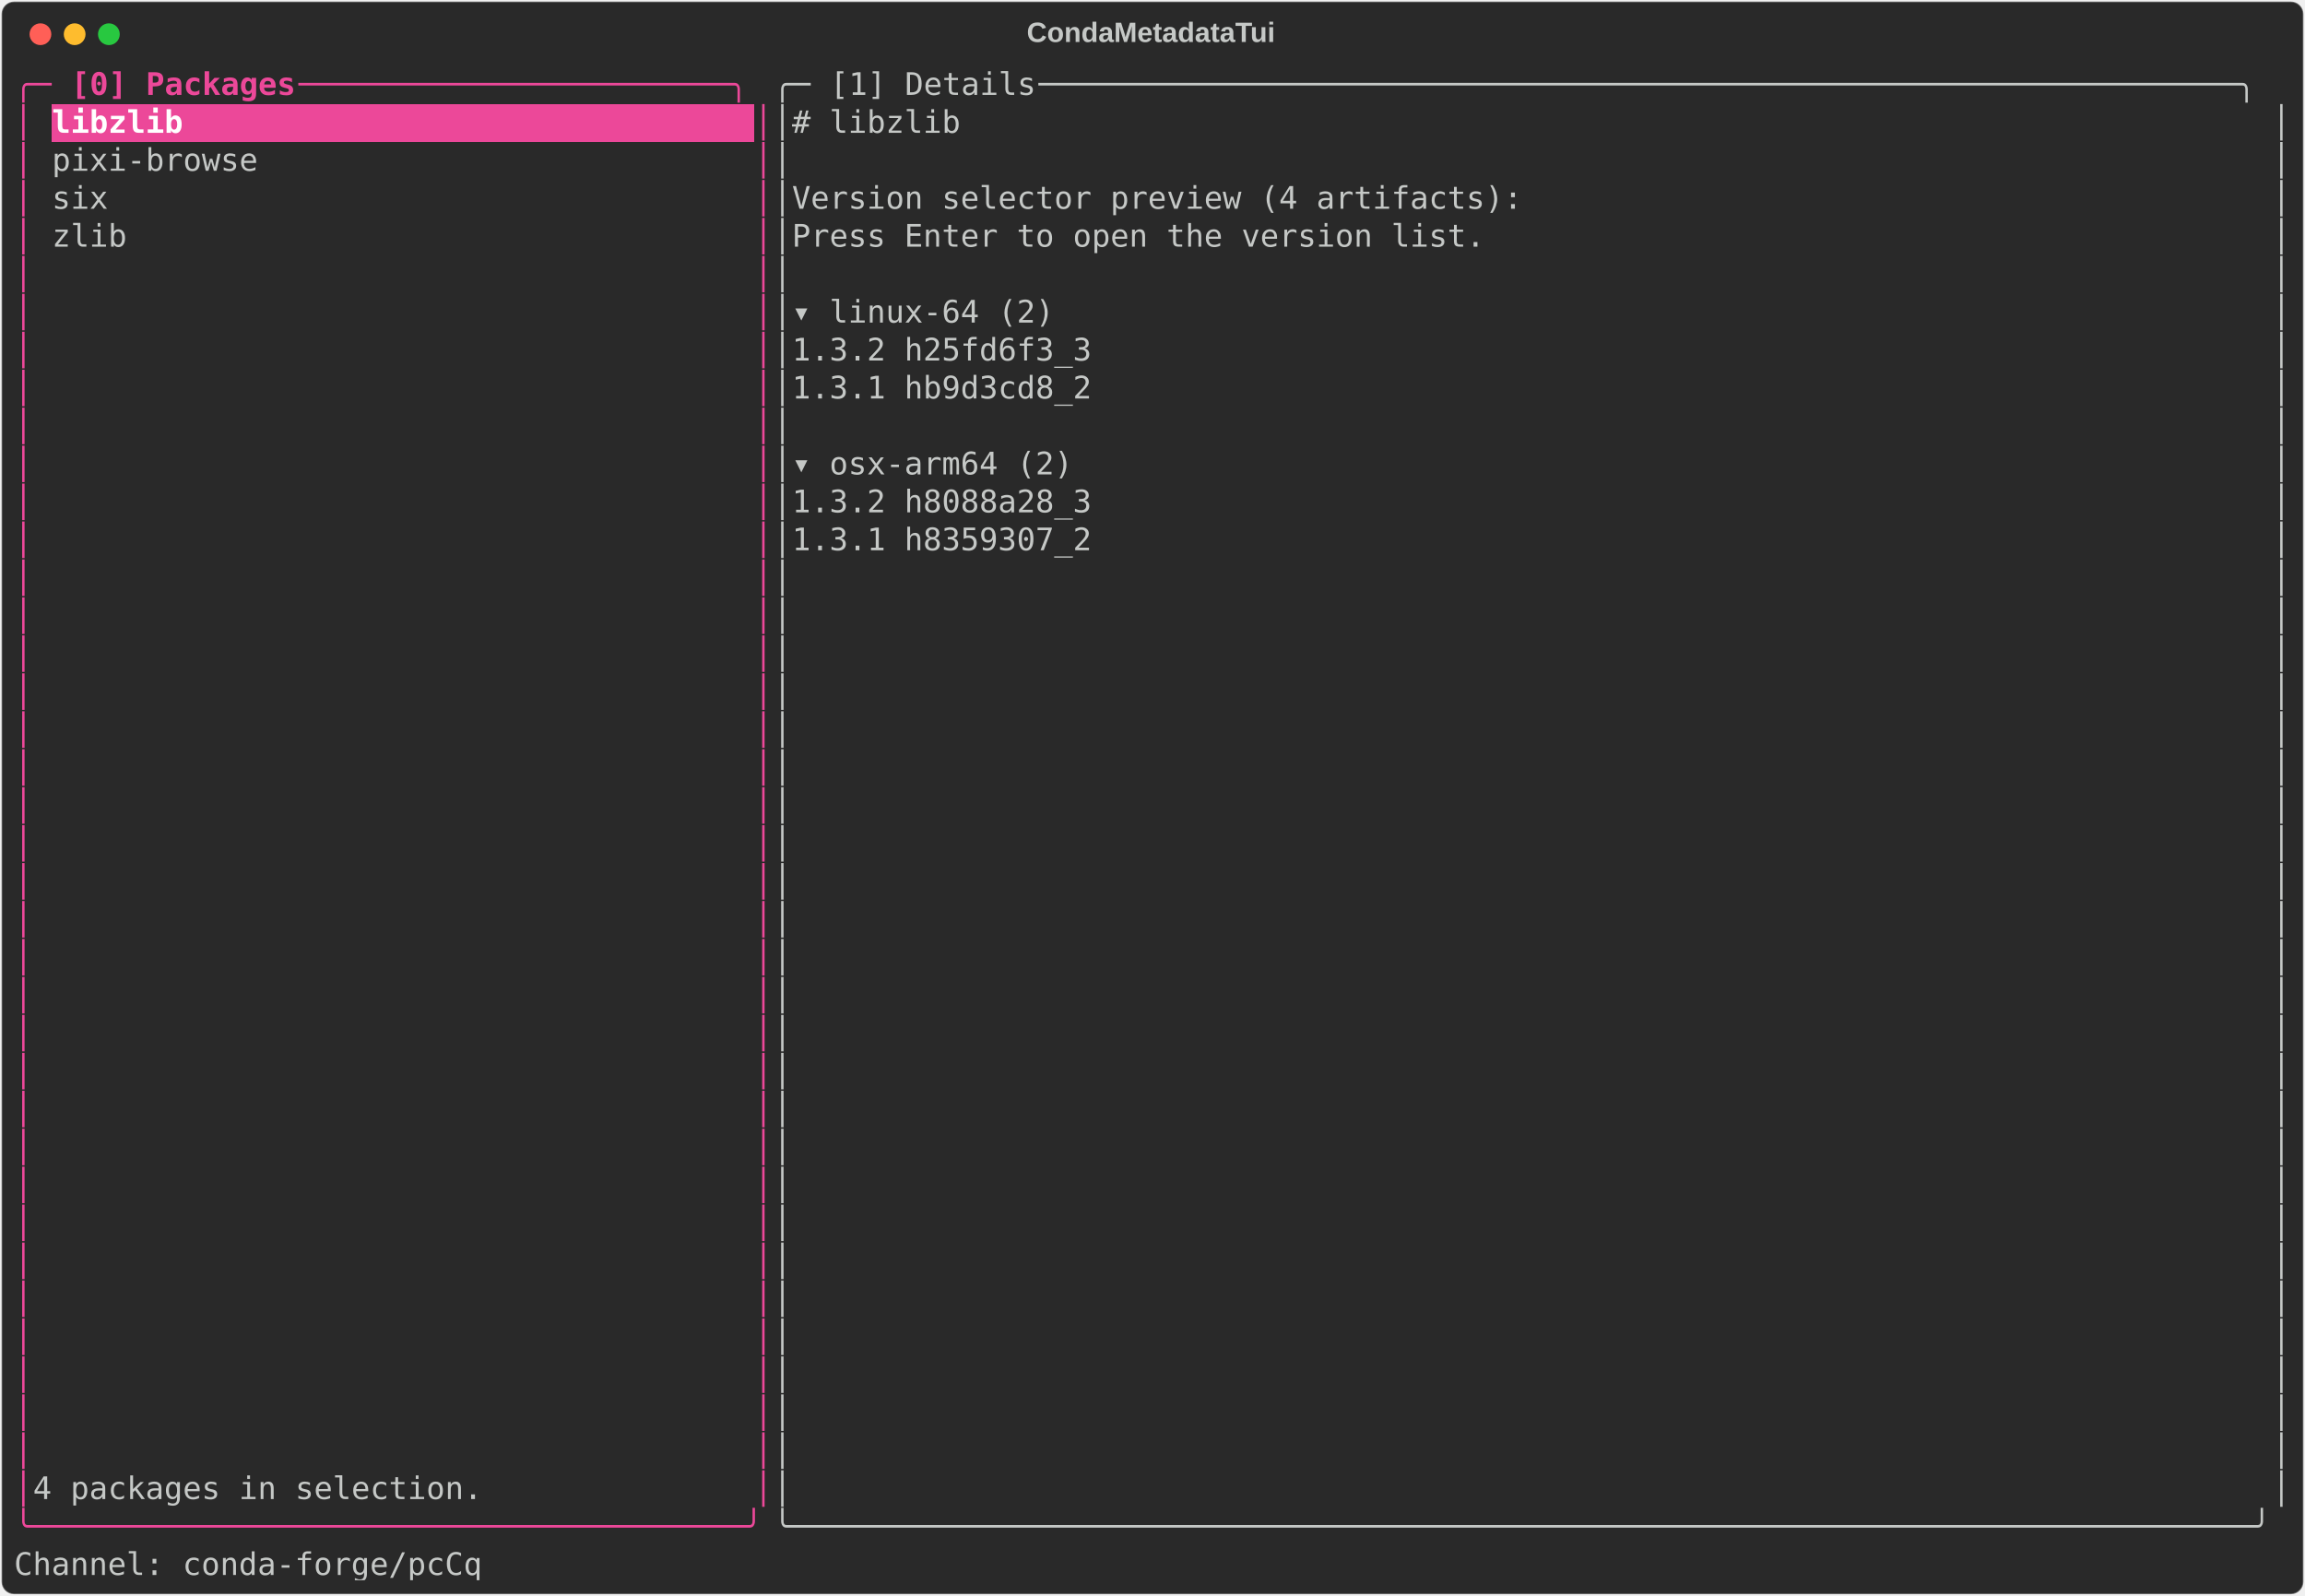
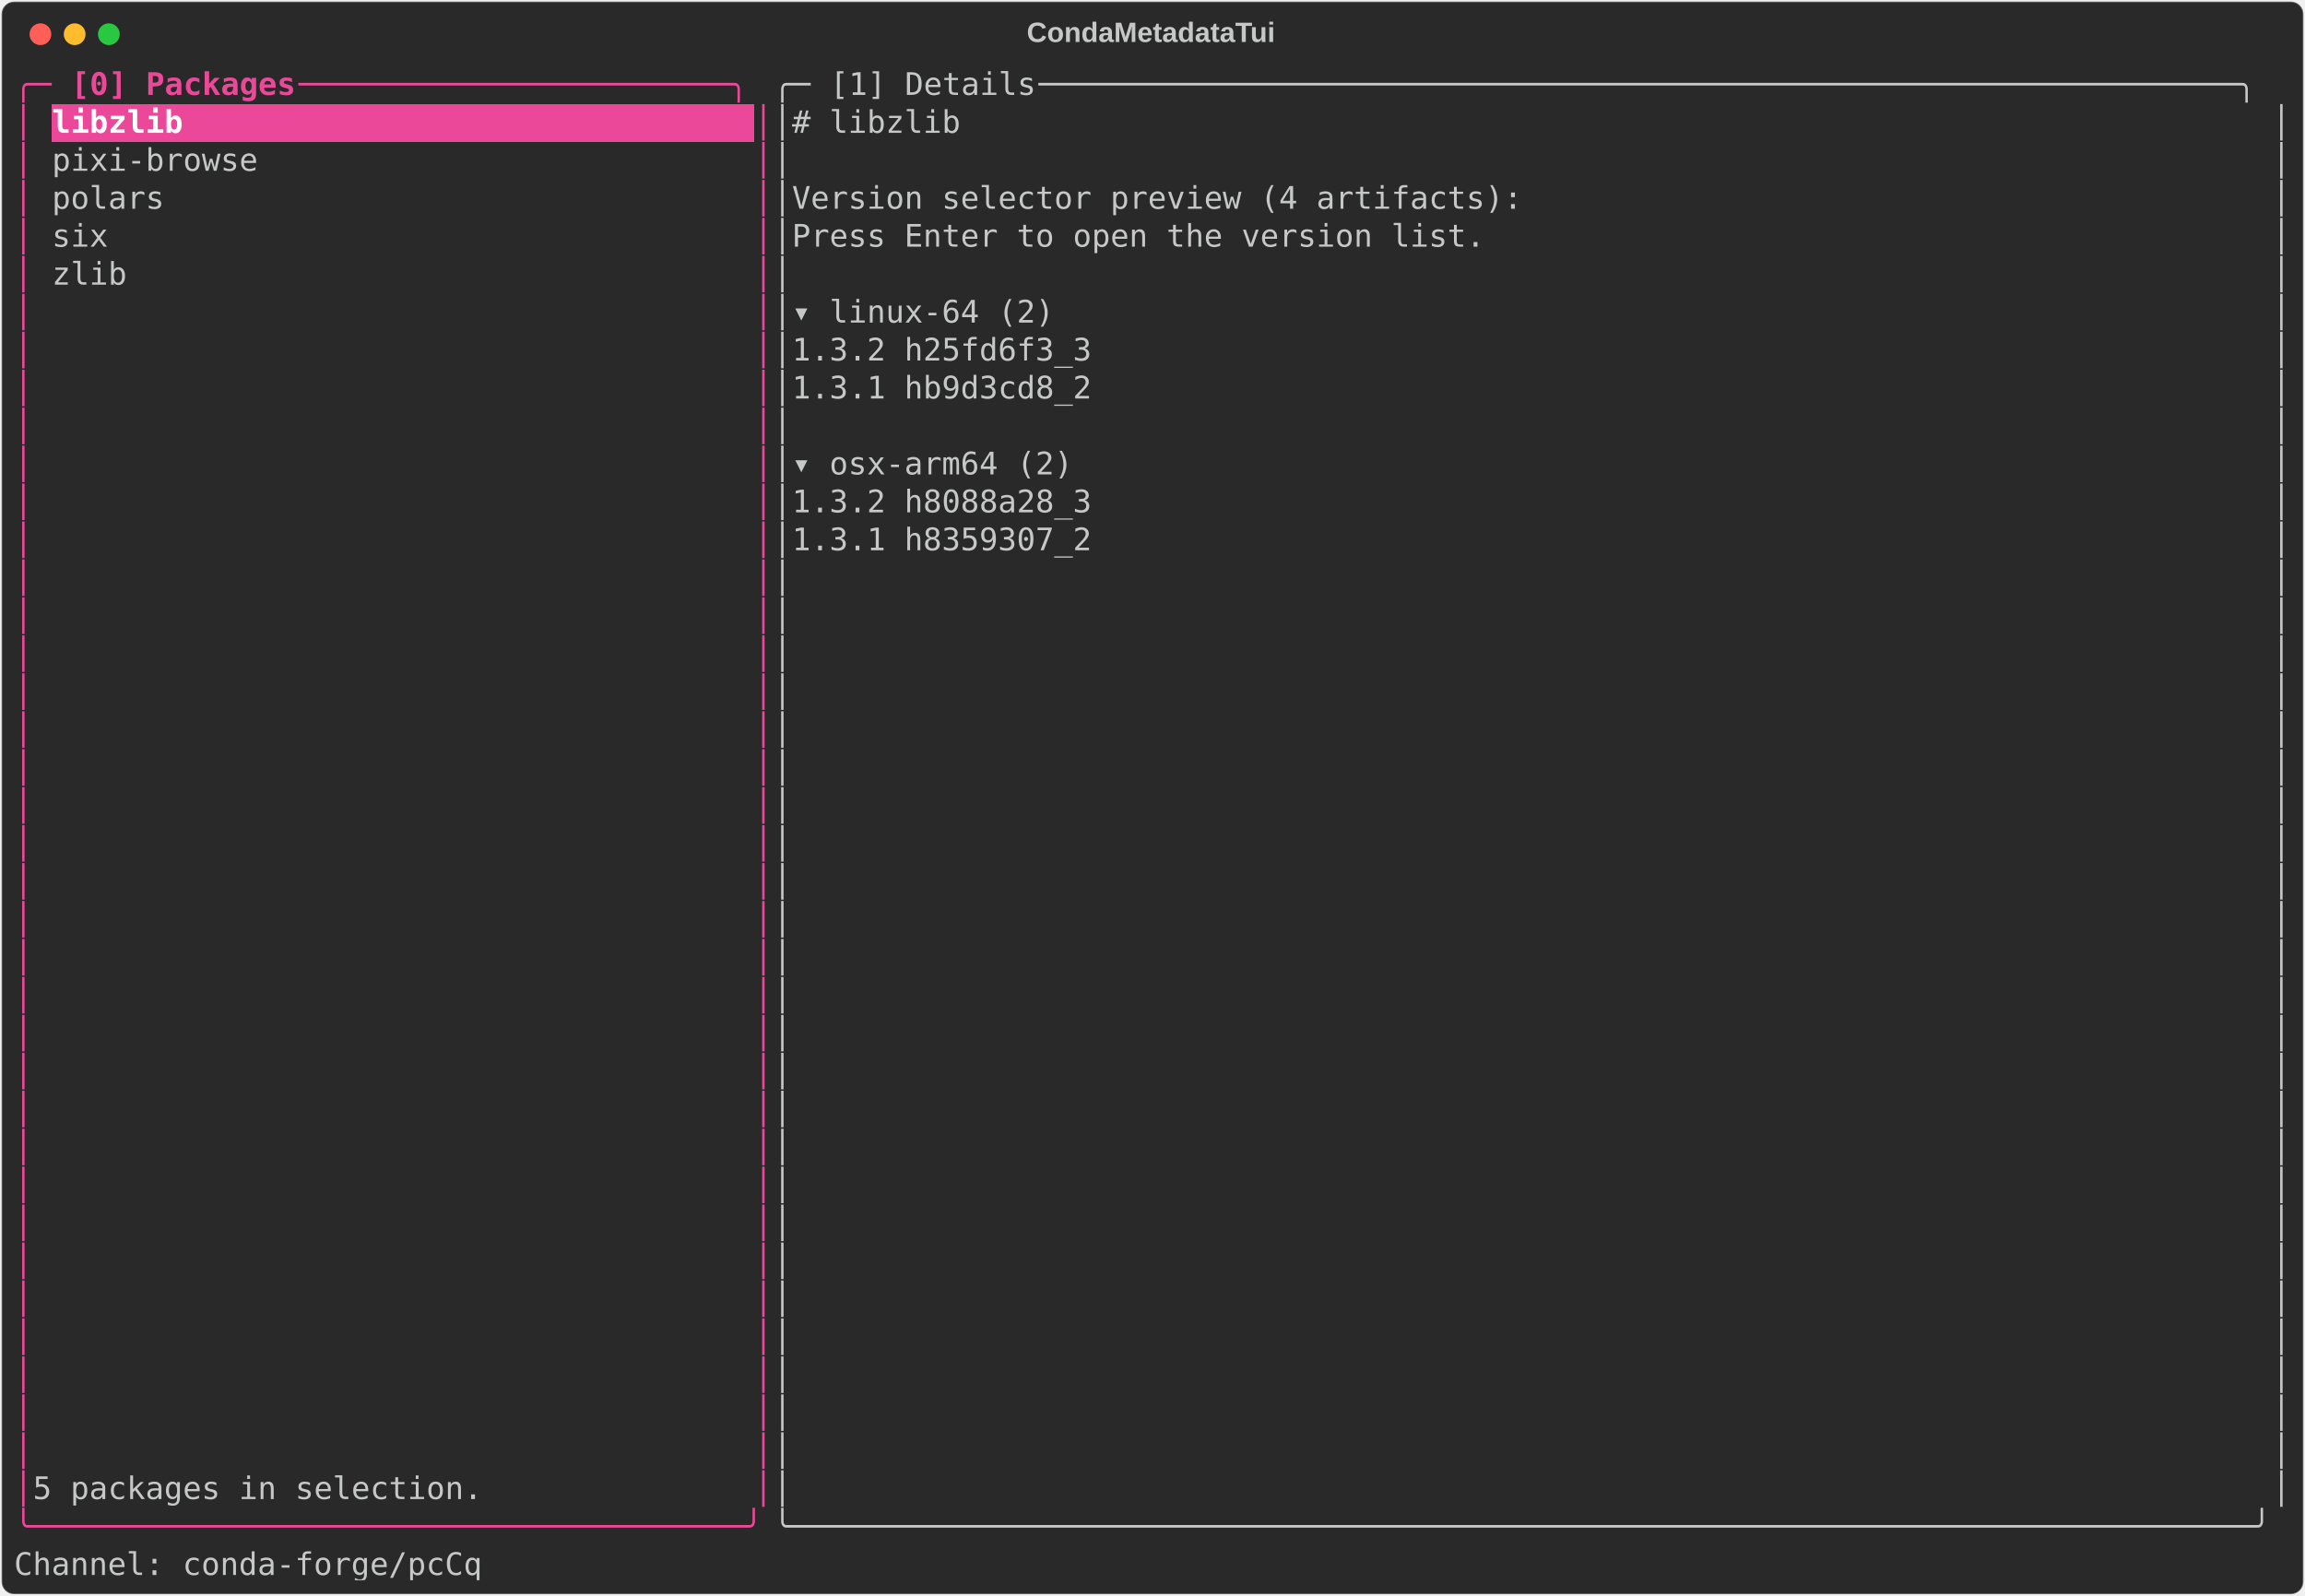
<svg xmlns="http://www.w3.org/2000/svg" class="rich-terminal" viewBox="0 0 1482 1026.0">
  <style>

    @font-face {
        font-family: "Fira Code";
        src: local("FiraCode-Regular"),
                url("https://cdnjs.cloudflare.com/ajax/libs/firacode/6.2.0/woff2/FiraCode-Regular.woff2") format("woff2"),
                url("https://cdnjs.cloudflare.com/ajax/libs/firacode/6.2.0/woff/FiraCode-Regular.woff") format("woff");
        font-style: normal;
        font-weight: 400;
    }
    @font-face {
        font-family: "Fira Code";
        src: local("FiraCode-Bold"),
                url("https://cdnjs.cloudflare.com/ajax/libs/firacode/6.2.0/woff2/FiraCode-Bold.woff2") format("woff2"),
                url("https://cdnjs.cloudflare.com/ajax/libs/firacode/6.2.0/woff/FiraCode-Bold.woff") format("woff");
        font-style: bold;
        font-weight: 700;
    }

    .terminal-matrix {
        font-family: Fira Code, monospace;
        font-size: 20px;
        line-height: 24.4px;
        font-variant-east-asian: full-width;
    }

    .terminal-title {
        font-size: 18px;
        font-weight: bold;
        font-family: arial;
    }

    .terminal-r1 { fill: #ec4899 }
.terminal-r2 { fill: #ec4899;font-weight: bold }
.terminal-r3 { fill: #c5c8c6 }
.terminal-r4 { fill: #ffffff;font-weight: bold }
    </style>
  <defs>
    <clipPath id="terminal-clip-terminal">
      <rect x="0" y="0" width="1463.0" height="975.0" />
    </clipPath>
    <clipPath id="terminal-line-0">
      <rect x="0" y="1.5" width="1464" height="24.65" />
    </clipPath>
    <clipPath id="terminal-line-1">
      <rect x="0" y="25.9" width="1464" height="24.65" />
    </clipPath>
    <clipPath id="terminal-line-2">
      <rect x="0" y="50.3" width="1464" height="24.65" />
    </clipPath>
    <clipPath id="terminal-line-3">
      <rect x="0" y="74.7" width="1464" height="24.65" />
    </clipPath>
    <clipPath id="terminal-line-4">
      <rect x="0" y="99.1" width="1464" height="24.65" />
    </clipPath>
    <clipPath id="terminal-line-5">
      <rect x="0" y="123.5" width="1464" height="24.65" />
    </clipPath>
    <clipPath id="terminal-line-6">
      <rect x="0" y="147.9" width="1464" height="24.65" />
    </clipPath>
    <clipPath id="terminal-line-7">
      <rect x="0" y="172.3" width="1464" height="24.65" />
    </clipPath>
    <clipPath id="terminal-line-8">
      <rect x="0" y="196.7" width="1464" height="24.65" />
    </clipPath>
    <clipPath id="terminal-line-9">
      <rect x="0" y="221.1" width="1464" height="24.65" />
    </clipPath>
    <clipPath id="terminal-line-10">
      <rect x="0" y="245.5" width="1464" height="24.65" />
    </clipPath>
    <clipPath id="terminal-line-11">
      <rect x="0" y="269.9" width="1464" height="24.65" />
    </clipPath>
    <clipPath id="terminal-line-12">
      <rect x="0" y="294.3" width="1464" height="24.65" />
    </clipPath>
    <clipPath id="terminal-line-13">
      <rect x="0" y="318.7" width="1464" height="24.65" />
    </clipPath>
    <clipPath id="terminal-line-14">
      <rect x="0" y="343.1" width="1464" height="24.65" />
    </clipPath>
    <clipPath id="terminal-line-15">
      <rect x="0" y="367.5" width="1464" height="24.65" />
    </clipPath>
    <clipPath id="terminal-line-16">
      <rect x="0" y="391.9" width="1464" height="24.65" />
    </clipPath>
    <clipPath id="terminal-line-17">
      <rect x="0" y="416.3" width="1464" height="24.65" />
    </clipPath>
    <clipPath id="terminal-line-18">
      <rect x="0" y="440.7" width="1464" height="24.65" />
    </clipPath>
    <clipPath id="terminal-line-19">
      <rect x="0" y="465.1" width="1464" height="24.65" />
    </clipPath>
    <clipPath id="terminal-line-20">
      <rect x="0" y="489.5" width="1464" height="24.65" />
    </clipPath>
    <clipPath id="terminal-line-21">
      <rect x="0" y="513.9" width="1464" height="24.65" />
    </clipPath>
    <clipPath id="terminal-line-22">
      <rect x="0" y="538.3" width="1464" height="24.65" />
    </clipPath>
    <clipPath id="terminal-line-23">
      <rect x="0" y="562.7" width="1464" height="24.65" />
    </clipPath>
    <clipPath id="terminal-line-24">
      <rect x="0" y="587.1" width="1464" height="24.65" />
    </clipPath>
    <clipPath id="terminal-line-25">
      <rect x="0" y="611.5" width="1464" height="24.65" />
    </clipPath>
    <clipPath id="terminal-line-26">
      <rect x="0" y="635.9" width="1464" height="24.65" />
    </clipPath>
    <clipPath id="terminal-line-27">
      <rect x="0" y="660.3" width="1464" height="24.65" />
    </clipPath>
    <clipPath id="terminal-line-28">
      <rect x="0" y="684.7" width="1464" height="24.65" />
    </clipPath>
    <clipPath id="terminal-line-29">
      <rect x="0" y="709.1" width="1464" height="24.65" />
    </clipPath>
    <clipPath id="terminal-line-30">
      <rect x="0" y="733.5" width="1464" height="24.65" />
    </clipPath>
    <clipPath id="terminal-line-31">
      <rect x="0" y="757.9" width="1464" height="24.65" />
    </clipPath>
    <clipPath id="terminal-line-32">
      <rect x="0" y="782.3" width="1464" height="24.65" />
    </clipPath>
    <clipPath id="terminal-line-33">
      <rect x="0" y="806.7" width="1464" height="24.65" />
    </clipPath>
    <clipPath id="terminal-line-34">
      <rect x="0" y="831.1" width="1464" height="24.65" />
    </clipPath>
    <clipPath id="terminal-line-35">
      <rect x="0" y="855.5" width="1464" height="24.65" />
    </clipPath>
    <clipPath id="terminal-line-36">
      <rect x="0" y="879.9" width="1464" height="24.65" />
    </clipPath>
    <clipPath id="terminal-line-37">
      <rect x="0" y="904.3" width="1464" height="24.65" />
    </clipPath>
    <clipPath id="terminal-line-38">
      <rect x="0" y="928.7" width="1464" height="24.65" />
    </clipPath>
  </defs>
  <rect fill="#292929" stroke="rgba(255,255,255,0.35)" stroke-width="1" x="1" y="1" width="1480" height="1024" rx="8" />
  <text class="terminal-title" fill="#c5c8c6" text-anchor="middle" x="740" y="27">CondaMetadataTui</text>
  <g transform="translate(26,22)">
    <circle cx="0" cy="0" r="7" fill="#ff5f57" />
    <circle cx="22" cy="0" r="7" fill="#febc2e" />
    <circle cx="44" cy="0" r="7" fill="#28c840" />
  </g>
  <g transform="translate(9, 41)" clip-path="url(#terminal-clip-terminal)">
    <rect fill="#ec4899" x="24.4" y="25.9" width="85.4" height="24.65" shape-rendering="crispEdges" />
    <rect fill="#ec4899" x="109.8" y="25.9" width="366" height="24.65" shape-rendering="crispEdges" />
    <g class="terminal-matrix">
      <text class="terminal-r1" x="0" y="20" textLength="36.6" clip-path="url(#terminal-line-0)">╭─ </text>
      <text class="terminal-r2" x="36.6" y="20" textLength="146.4" clip-path="url(#terminal-line-0)">[0] Packages</text>
      <text class="terminal-r1" x="183" y="20" textLength="305" clip-path="url(#terminal-line-0)"> ───────────────────────╮</text>
      <text class="terminal-r3" x="488" y="20" textLength="36.6" clip-path="url(#terminal-line-0)">╭─ </text>
      <text class="terminal-r3" x="524.6" y="20" textLength="134.2" clip-path="url(#terminal-line-0)">[1] Details</text>
      <text class="terminal-r3" x="658.8" y="20" textLength="805.2" clip-path="url(#terminal-line-0)"> ────────────────────────────────────────────────────────────────╮</text>
      <text class="terminal-r3" x="1464" y="20" textLength="12.2" clip-path="url(#terminal-line-0)">
</text>
      <text class="terminal-r1" x="0" y="44.4" textLength="12.2" clip-path="url(#terminal-line-1)">│</text>
      <text class="terminal-r4" x="24.4" y="44.4" textLength="85.4" clip-path="url(#terminal-line-1)">libzlib</text>
      <text class="terminal-r1" x="475.8" y="44.4" textLength="12.2" clip-path="url(#terminal-line-1)">│</text>
      <text class="terminal-r3" x="488" y="44.4" textLength="12.2" clip-path="url(#terminal-line-1)">│</text>
      <text class="terminal-r3" x="500.2" y="44.4" textLength="109.8" clip-path="url(#terminal-line-1)"># libzlib</text>
      <text class="terminal-r3" x="1451.8" y="44.4" textLength="12.2" clip-path="url(#terminal-line-1)">│</text>
      <text class="terminal-r3" x="1464" y="44.4" textLength="12.2" clip-path="url(#terminal-line-1)">
</text>
      <text class="terminal-r1" x="0" y="68.8" textLength="12.2" clip-path="url(#terminal-line-2)">│</text>
      <text class="terminal-r3" x="24.4" y="68.8" textLength="134.2" clip-path="url(#terminal-line-2)">pixi-browse</text>
      <text class="terminal-r1" x="475.8" y="68.8" textLength="12.2" clip-path="url(#terminal-line-2)">│</text>
      <text class="terminal-r3" x="488" y="68.8" textLength="12.2" clip-path="url(#terminal-line-2)">│</text>
      <text class="terminal-r3" x="1451.8" y="68.8" textLength="12.2" clip-path="url(#terminal-line-2)">│</text>
      <text class="terminal-r3" x="1464" y="68.8" textLength="12.2" clip-path="url(#terminal-line-2)">
</text>
      <text class="terminal-r1" x="0" y="93.2" textLength="12.2" clip-path="url(#terminal-line-3)">│</text>
-       <text class="terminal-r3" x="24.4" y="93.2" textLength="36.6" clip-path="url(#terminal-line-3)">six</text>
+       <text class="terminal-r3" x="24.4" y="93.2" textLength="73.2" clip-path="url(#terminal-line-3)">polars</text>
      <text class="terminal-r1" x="475.8" y="93.2" textLength="12.2" clip-path="url(#terminal-line-3)">│</text>
      <text class="terminal-r3" x="488" y="93.2" textLength="12.2" clip-path="url(#terminal-line-3)">│</text>
      <text class="terminal-r3" x="500.2" y="93.2" textLength="475.8" clip-path="url(#terminal-line-3)">Version selector preview (4 artifacts):</text>
      <text class="terminal-r3" x="1451.8" y="93.2" textLength="12.2" clip-path="url(#terminal-line-3)">│</text>
      <text class="terminal-r3" x="1464" y="93.2" textLength="12.2" clip-path="url(#terminal-line-3)">
</text>
      <text class="terminal-r1" x="0" y="117.6" textLength="12.2" clip-path="url(#terminal-line-4)">│</text>
-       <text class="terminal-r3" x="24.4" y="117.6" textLength="48.8" clip-path="url(#terminal-line-4)">zlib</text>
+       <text class="terminal-r3" x="24.4" y="117.6" textLength="36.6" clip-path="url(#terminal-line-4)">six</text>
      <text class="terminal-r1" x="475.8" y="117.6" textLength="12.2" clip-path="url(#terminal-line-4)">│</text>
      <text class="terminal-r3" x="488" y="117.6" textLength="12.2" clip-path="url(#terminal-line-4)">│</text>
      <text class="terminal-r3" x="500.2" y="117.6" textLength="451.4" clip-path="url(#terminal-line-4)">Press Enter to open the version list.</text>
      <text class="terminal-r3" x="1451.8" y="117.6" textLength="12.2" clip-path="url(#terminal-line-4)">│</text>
      <text class="terminal-r3" x="1464" y="117.6" textLength="12.2" clip-path="url(#terminal-line-4)">
</text>
      <text class="terminal-r1" x="0" y="142" textLength="12.2" clip-path="url(#terminal-line-5)">│</text>
+       <text class="terminal-r3" x="24.4" y="142" textLength="48.8" clip-path="url(#terminal-line-5)">zlib</text>
      <text class="terminal-r1" x="475.8" y="142" textLength="12.2" clip-path="url(#terminal-line-5)">│</text>
      <text class="terminal-r3" x="488" y="142" textLength="12.2" clip-path="url(#terminal-line-5)">│</text>
      <text class="terminal-r3" x="1451.8" y="142" textLength="12.2" clip-path="url(#terminal-line-5)">│</text>
      <text class="terminal-r3" x="1464" y="142" textLength="12.2" clip-path="url(#terminal-line-5)">
</text>
      <text class="terminal-r1" x="0" y="166.4" textLength="12.2" clip-path="url(#terminal-line-6)">│</text>
      <text class="terminal-r1" x="475.8" y="166.4" textLength="12.2" clip-path="url(#terminal-line-6)">│</text>
      <text class="terminal-r3" x="488" y="166.4" textLength="12.2" clip-path="url(#terminal-line-6)">│</text>
      <text class="terminal-r3" x="500.2" y="166.4" textLength="170.8" clip-path="url(#terminal-line-6)">▾ linux-64 (2)</text>
      <text class="terminal-r3" x="1451.8" y="166.4" textLength="12.2" clip-path="url(#terminal-line-6)">│</text>
      <text class="terminal-r3" x="1464" y="166.4" textLength="12.2" clip-path="url(#terminal-line-6)">
</text>
      <text class="terminal-r1" x="0" y="190.8" textLength="12.2" clip-path="url(#terminal-line-7)">│</text>
      <text class="terminal-r1" x="475.8" y="190.8" textLength="12.2" clip-path="url(#terminal-line-7)">│</text>
      <text class="terminal-r3" x="488" y="190.8" textLength="12.2" clip-path="url(#terminal-line-7)">│</text>
      <text class="terminal-r3" x="500.2" y="190.8" textLength="195.2" clip-path="url(#terminal-line-7)">1.3.2 h25fd6f3_3</text>
      <text class="terminal-r3" x="1451.8" y="190.8" textLength="12.2" clip-path="url(#terminal-line-7)">│</text>
      <text class="terminal-r3" x="1464" y="190.8" textLength="12.2" clip-path="url(#terminal-line-7)">
</text>
      <text class="terminal-r1" x="0" y="215.2" textLength="12.2" clip-path="url(#terminal-line-8)">│</text>
      <text class="terminal-r1" x="475.8" y="215.2" textLength="12.2" clip-path="url(#terminal-line-8)">│</text>
      <text class="terminal-r3" x="488" y="215.2" textLength="12.2" clip-path="url(#terminal-line-8)">│</text>
      <text class="terminal-r3" x="500.2" y="215.2" textLength="195.2" clip-path="url(#terminal-line-8)">1.3.1 hb9d3cd8_2</text>
      <text class="terminal-r3" x="1451.8" y="215.2" textLength="12.2" clip-path="url(#terminal-line-8)">│</text>
      <text class="terminal-r3" x="1464" y="215.2" textLength="12.2" clip-path="url(#terminal-line-8)">
</text>
      <text class="terminal-r1" x="0" y="239.6" textLength="12.2" clip-path="url(#terminal-line-9)">│</text>
      <text class="terminal-r1" x="475.8" y="239.6" textLength="12.2" clip-path="url(#terminal-line-9)">│</text>
      <text class="terminal-r3" x="488" y="239.6" textLength="12.2" clip-path="url(#terminal-line-9)">│</text>
      <text class="terminal-r3" x="1451.8" y="239.6" textLength="12.2" clip-path="url(#terminal-line-9)">│</text>
      <text class="terminal-r3" x="1464" y="239.6" textLength="12.2" clip-path="url(#terminal-line-9)">
</text>
      <text class="terminal-r1" x="0" y="264" textLength="12.2" clip-path="url(#terminal-line-10)">│</text>
      <text class="terminal-r1" x="475.8" y="264" textLength="12.2" clip-path="url(#terminal-line-10)">│</text>
      <text class="terminal-r3" x="488" y="264" textLength="12.2" clip-path="url(#terminal-line-10)">│</text>
      <text class="terminal-r3" x="500.2" y="264" textLength="183" clip-path="url(#terminal-line-10)">▾ osx-arm64 (2)</text>
      <text class="terminal-r3" x="1451.8" y="264" textLength="12.2" clip-path="url(#terminal-line-10)">│</text>
      <text class="terminal-r3" x="1464" y="264" textLength="12.2" clip-path="url(#terminal-line-10)">
</text>
      <text class="terminal-r1" x="0" y="288.4" textLength="12.2" clip-path="url(#terminal-line-11)">│</text>
      <text class="terminal-r1" x="475.8" y="288.4" textLength="12.2" clip-path="url(#terminal-line-11)">│</text>
      <text class="terminal-r3" x="488" y="288.4" textLength="12.2" clip-path="url(#terminal-line-11)">│</text>
      <text class="terminal-r3" x="500.2" y="288.4" textLength="195.2" clip-path="url(#terminal-line-11)">1.3.2 h8088a28_3</text>
      <text class="terminal-r3" x="1451.8" y="288.4" textLength="12.2" clip-path="url(#terminal-line-11)">│</text>
      <text class="terminal-r3" x="1464" y="288.4" textLength="12.2" clip-path="url(#terminal-line-11)">
</text>
      <text class="terminal-r1" x="0" y="312.8" textLength="12.2" clip-path="url(#terminal-line-12)">│</text>
      <text class="terminal-r1" x="475.8" y="312.8" textLength="12.2" clip-path="url(#terminal-line-12)">│</text>
      <text class="terminal-r3" x="488" y="312.8" textLength="12.2" clip-path="url(#terminal-line-12)">│</text>
      <text class="terminal-r3" x="500.2" y="312.8" textLength="195.2" clip-path="url(#terminal-line-12)">1.3.1 h8359307_2</text>
      <text class="terminal-r3" x="1451.8" y="312.8" textLength="12.2" clip-path="url(#terminal-line-12)">│</text>
      <text class="terminal-r3" x="1464" y="312.8" textLength="12.2" clip-path="url(#terminal-line-12)">
</text>
      <text class="terminal-r1" x="0" y="337.2" textLength="12.2" clip-path="url(#terminal-line-13)">│</text>
      <text class="terminal-r1" x="475.8" y="337.2" textLength="12.2" clip-path="url(#terminal-line-13)">│</text>
      <text class="terminal-r3" x="488" y="337.2" textLength="12.2" clip-path="url(#terminal-line-13)">│</text>
      <text class="terminal-r3" x="1451.8" y="337.2" textLength="12.2" clip-path="url(#terminal-line-13)">│</text>
      <text class="terminal-r3" x="1464" y="337.2" textLength="12.2" clip-path="url(#terminal-line-13)">
</text>
      <text class="terminal-r1" x="0" y="361.6" textLength="12.2" clip-path="url(#terminal-line-14)">│</text>
      <text class="terminal-r1" x="475.8" y="361.6" textLength="12.2" clip-path="url(#terminal-line-14)">│</text>
      <text class="terminal-r3" x="488" y="361.6" textLength="12.2" clip-path="url(#terminal-line-14)">│</text>
      <text class="terminal-r3" x="1451.8" y="361.6" textLength="12.2" clip-path="url(#terminal-line-14)">│</text>
      <text class="terminal-r3" x="1464" y="361.6" textLength="12.2" clip-path="url(#terminal-line-14)">
</text>
      <text class="terminal-r1" x="0" y="386" textLength="12.2" clip-path="url(#terminal-line-15)">│</text>
      <text class="terminal-r1" x="475.8" y="386" textLength="12.2" clip-path="url(#terminal-line-15)">│</text>
      <text class="terminal-r3" x="488" y="386" textLength="12.2" clip-path="url(#terminal-line-15)">│</text>
      <text class="terminal-r3" x="1451.8" y="386" textLength="12.2" clip-path="url(#terminal-line-15)">│</text>
      <text class="terminal-r3" x="1464" y="386" textLength="12.2" clip-path="url(#terminal-line-15)">
</text>
      <text class="terminal-r1" x="0" y="410.4" textLength="12.2" clip-path="url(#terminal-line-16)">│</text>
      <text class="terminal-r1" x="475.8" y="410.4" textLength="12.2" clip-path="url(#terminal-line-16)">│</text>
      <text class="terminal-r3" x="488" y="410.4" textLength="12.2" clip-path="url(#terminal-line-16)">│</text>
      <text class="terminal-r3" x="1451.8" y="410.4" textLength="12.2" clip-path="url(#terminal-line-16)">│</text>
      <text class="terminal-r3" x="1464" y="410.4" textLength="12.2" clip-path="url(#terminal-line-16)">
</text>
      <text class="terminal-r1" x="0" y="434.8" textLength="12.2" clip-path="url(#terminal-line-17)">│</text>
      <text class="terminal-r1" x="475.8" y="434.8" textLength="12.2" clip-path="url(#terminal-line-17)">│</text>
      <text class="terminal-r3" x="488" y="434.8" textLength="12.2" clip-path="url(#terminal-line-17)">│</text>
      <text class="terminal-r3" x="1451.8" y="434.8" textLength="12.2" clip-path="url(#terminal-line-17)">│</text>
      <text class="terminal-r3" x="1464" y="434.8" textLength="12.2" clip-path="url(#terminal-line-17)">
</text>
      <text class="terminal-r1" x="0" y="459.2" textLength="12.2" clip-path="url(#terminal-line-18)">│</text>
      <text class="terminal-r1" x="475.8" y="459.2" textLength="12.2" clip-path="url(#terminal-line-18)">│</text>
      <text class="terminal-r3" x="488" y="459.2" textLength="12.2" clip-path="url(#terminal-line-18)">│</text>
      <text class="terminal-r3" x="1451.8" y="459.2" textLength="12.2" clip-path="url(#terminal-line-18)">│</text>
      <text class="terminal-r3" x="1464" y="459.2" textLength="12.2" clip-path="url(#terminal-line-18)">
</text>
      <text class="terminal-r1" x="0" y="483.6" textLength="12.2" clip-path="url(#terminal-line-19)">│</text>
      <text class="terminal-r1" x="475.8" y="483.6" textLength="12.2" clip-path="url(#terminal-line-19)">│</text>
      <text class="terminal-r3" x="488" y="483.6" textLength="12.2" clip-path="url(#terminal-line-19)">│</text>
      <text class="terminal-r3" x="1451.8" y="483.6" textLength="12.2" clip-path="url(#terminal-line-19)">│</text>
      <text class="terminal-r3" x="1464" y="483.6" textLength="12.2" clip-path="url(#terminal-line-19)">
</text>
      <text class="terminal-r1" x="0" y="508" textLength="12.2" clip-path="url(#terminal-line-20)">│</text>
      <text class="terminal-r1" x="475.8" y="508" textLength="12.2" clip-path="url(#terminal-line-20)">│</text>
      <text class="terminal-r3" x="488" y="508" textLength="12.2" clip-path="url(#terminal-line-20)">│</text>
      <text class="terminal-r3" x="1451.8" y="508" textLength="12.2" clip-path="url(#terminal-line-20)">│</text>
      <text class="terminal-r3" x="1464" y="508" textLength="12.2" clip-path="url(#terminal-line-20)">
</text>
      <text class="terminal-r1" x="0" y="532.4" textLength="12.2" clip-path="url(#terminal-line-21)">│</text>
      <text class="terminal-r1" x="475.8" y="532.4" textLength="12.2" clip-path="url(#terminal-line-21)">│</text>
      <text class="terminal-r3" x="488" y="532.4" textLength="12.2" clip-path="url(#terminal-line-21)">│</text>
      <text class="terminal-r3" x="1451.8" y="532.4" textLength="12.2" clip-path="url(#terminal-line-21)">│</text>
      <text class="terminal-r3" x="1464" y="532.4" textLength="12.2" clip-path="url(#terminal-line-21)">
</text>
      <text class="terminal-r1" x="0" y="556.8" textLength="12.2" clip-path="url(#terminal-line-22)">│</text>
      <text class="terminal-r1" x="475.8" y="556.8" textLength="12.2" clip-path="url(#terminal-line-22)">│</text>
      <text class="terminal-r3" x="488" y="556.8" textLength="12.2" clip-path="url(#terminal-line-22)">│</text>
      <text class="terminal-r3" x="1451.8" y="556.8" textLength="12.2" clip-path="url(#terminal-line-22)">│</text>
      <text class="terminal-r3" x="1464" y="556.8" textLength="12.2" clip-path="url(#terminal-line-22)">
</text>
      <text class="terminal-r1" x="0" y="581.2" textLength="12.2" clip-path="url(#terminal-line-23)">│</text>
      <text class="terminal-r1" x="475.8" y="581.2" textLength="12.2" clip-path="url(#terminal-line-23)">│</text>
      <text class="terminal-r3" x="488" y="581.2" textLength="12.2" clip-path="url(#terminal-line-23)">│</text>
      <text class="terminal-r3" x="1451.8" y="581.2" textLength="12.2" clip-path="url(#terminal-line-23)">│</text>
      <text class="terminal-r3" x="1464" y="581.2" textLength="12.2" clip-path="url(#terminal-line-23)">
</text>
      <text class="terminal-r1" x="0" y="605.6" textLength="12.2" clip-path="url(#terminal-line-24)">│</text>
      <text class="terminal-r1" x="475.8" y="605.6" textLength="12.2" clip-path="url(#terminal-line-24)">│</text>
      <text class="terminal-r3" x="488" y="605.6" textLength="12.2" clip-path="url(#terminal-line-24)">│</text>
      <text class="terminal-r3" x="1451.8" y="605.6" textLength="12.2" clip-path="url(#terminal-line-24)">│</text>
      <text class="terminal-r3" x="1464" y="605.6" textLength="12.2" clip-path="url(#terminal-line-24)">
</text>
      <text class="terminal-r1" x="0" y="630" textLength="12.2" clip-path="url(#terminal-line-25)">│</text>
      <text class="terminal-r1" x="475.8" y="630" textLength="12.2" clip-path="url(#terminal-line-25)">│</text>
      <text class="terminal-r3" x="488" y="630" textLength="12.2" clip-path="url(#terminal-line-25)">│</text>
      <text class="terminal-r3" x="1451.8" y="630" textLength="12.2" clip-path="url(#terminal-line-25)">│</text>
      <text class="terminal-r3" x="1464" y="630" textLength="12.2" clip-path="url(#terminal-line-25)">
</text>
      <text class="terminal-r1" x="0" y="654.4" textLength="12.2" clip-path="url(#terminal-line-26)">│</text>
      <text class="terminal-r1" x="475.8" y="654.4" textLength="12.2" clip-path="url(#terminal-line-26)">│</text>
      <text class="terminal-r3" x="488" y="654.4" textLength="12.2" clip-path="url(#terminal-line-26)">│</text>
      <text class="terminal-r3" x="1451.8" y="654.4" textLength="12.2" clip-path="url(#terminal-line-26)">│</text>
      <text class="terminal-r3" x="1464" y="654.4" textLength="12.2" clip-path="url(#terminal-line-26)">
</text>
      <text class="terminal-r1" x="0" y="678.8" textLength="12.2" clip-path="url(#terminal-line-27)">│</text>
      <text class="terminal-r1" x="475.8" y="678.8" textLength="12.2" clip-path="url(#terminal-line-27)">│</text>
      <text class="terminal-r3" x="488" y="678.8" textLength="12.2" clip-path="url(#terminal-line-27)">│</text>
      <text class="terminal-r3" x="1451.8" y="678.8" textLength="12.2" clip-path="url(#terminal-line-27)">│</text>
      <text class="terminal-r3" x="1464" y="678.8" textLength="12.2" clip-path="url(#terminal-line-27)">
</text>
      <text class="terminal-r1" x="0" y="703.2" textLength="12.2" clip-path="url(#terminal-line-28)">│</text>
      <text class="terminal-r1" x="475.8" y="703.2" textLength="12.2" clip-path="url(#terminal-line-28)">│</text>
      <text class="terminal-r3" x="488" y="703.2" textLength="12.2" clip-path="url(#terminal-line-28)">│</text>
      <text class="terminal-r3" x="1451.8" y="703.2" textLength="12.2" clip-path="url(#terminal-line-28)">│</text>
      <text class="terminal-r3" x="1464" y="703.2" textLength="12.2" clip-path="url(#terminal-line-28)">
</text>
      <text class="terminal-r1" x="0" y="727.6" textLength="12.2" clip-path="url(#terminal-line-29)">│</text>
      <text class="terminal-r1" x="475.8" y="727.6" textLength="12.2" clip-path="url(#terminal-line-29)">│</text>
      <text class="terminal-r3" x="488" y="727.6" textLength="12.2" clip-path="url(#terminal-line-29)">│</text>
      <text class="terminal-r3" x="1451.8" y="727.6" textLength="12.2" clip-path="url(#terminal-line-29)">│</text>
      <text class="terminal-r3" x="1464" y="727.6" textLength="12.2" clip-path="url(#terminal-line-29)">
</text>
      <text class="terminal-r1" x="0" y="752" textLength="12.2" clip-path="url(#terminal-line-30)">│</text>
      <text class="terminal-r1" x="475.8" y="752" textLength="12.2" clip-path="url(#terminal-line-30)">│</text>
      <text class="terminal-r3" x="488" y="752" textLength="12.2" clip-path="url(#terminal-line-30)">│</text>
      <text class="terminal-r3" x="1451.8" y="752" textLength="12.2" clip-path="url(#terminal-line-30)">│</text>
      <text class="terminal-r3" x="1464" y="752" textLength="12.2" clip-path="url(#terminal-line-30)">
</text>
      <text class="terminal-r1" x="0" y="776.4" textLength="12.2" clip-path="url(#terminal-line-31)">│</text>
      <text class="terminal-r1" x="475.8" y="776.4" textLength="12.2" clip-path="url(#terminal-line-31)">│</text>
      <text class="terminal-r3" x="488" y="776.4" textLength="12.2" clip-path="url(#terminal-line-31)">│</text>
      <text class="terminal-r3" x="1451.8" y="776.4" textLength="12.2" clip-path="url(#terminal-line-31)">│</text>
      <text class="terminal-r3" x="1464" y="776.4" textLength="12.2" clip-path="url(#terminal-line-31)">
</text>
      <text class="terminal-r1" x="0" y="800.8" textLength="12.2" clip-path="url(#terminal-line-32)">│</text>
      <text class="terminal-r1" x="475.8" y="800.8" textLength="12.2" clip-path="url(#terminal-line-32)">│</text>
      <text class="terminal-r3" x="488" y="800.8" textLength="12.2" clip-path="url(#terminal-line-32)">│</text>
      <text class="terminal-r3" x="1451.8" y="800.8" textLength="12.2" clip-path="url(#terminal-line-32)">│</text>
      <text class="terminal-r3" x="1464" y="800.8" textLength="12.2" clip-path="url(#terminal-line-32)">
</text>
      <text class="terminal-r1" x="0" y="825.2" textLength="12.2" clip-path="url(#terminal-line-33)">│</text>
      <text class="terminal-r1" x="475.8" y="825.2" textLength="12.2" clip-path="url(#terminal-line-33)">│</text>
      <text class="terminal-r3" x="488" y="825.2" textLength="12.2" clip-path="url(#terminal-line-33)">│</text>
      <text class="terminal-r3" x="1451.8" y="825.2" textLength="12.2" clip-path="url(#terminal-line-33)">│</text>
      <text class="terminal-r3" x="1464" y="825.2" textLength="12.2" clip-path="url(#terminal-line-33)">
</text>
      <text class="terminal-r1" x="0" y="849.6" textLength="12.2" clip-path="url(#terminal-line-34)">│</text>
      <text class="terminal-r1" x="475.8" y="849.6" textLength="12.2" clip-path="url(#terminal-line-34)">│</text>
      <text class="terminal-r3" x="488" y="849.6" textLength="12.2" clip-path="url(#terminal-line-34)">│</text>
      <text class="terminal-r3" x="1451.8" y="849.6" textLength="12.2" clip-path="url(#terminal-line-34)">│</text>
      <text class="terminal-r3" x="1464" y="849.6" textLength="12.2" clip-path="url(#terminal-line-34)">
</text>
      <text class="terminal-r1" x="0" y="874" textLength="12.2" clip-path="url(#terminal-line-35)">│</text>
      <text class="terminal-r1" x="475.8" y="874" textLength="12.2" clip-path="url(#terminal-line-35)">│</text>
      <text class="terminal-r3" x="488" y="874" textLength="12.2" clip-path="url(#terminal-line-35)">│</text>
      <text class="terminal-r3" x="1451.8" y="874" textLength="12.2" clip-path="url(#terminal-line-35)">│</text>
      <text class="terminal-r3" x="1464" y="874" textLength="12.2" clip-path="url(#terminal-line-35)">
</text>
      <text class="terminal-r1" x="0" y="898.4" textLength="12.2" clip-path="url(#terminal-line-36)">│</text>
      <text class="terminal-r1" x="475.8" y="898.4" textLength="12.2" clip-path="url(#terminal-line-36)">│</text>
      <text class="terminal-r3" x="488" y="898.4" textLength="12.2" clip-path="url(#terminal-line-36)">│</text>
      <text class="terminal-r3" x="1451.8" y="898.4" textLength="12.2" clip-path="url(#terminal-line-36)">│</text>
      <text class="terminal-r3" x="1464" y="898.4" textLength="12.2" clip-path="url(#terminal-line-36)">
</text>
      <text class="terminal-r1" x="0" y="922.8" textLength="12.2" clip-path="url(#terminal-line-37)">│</text>
-       <text class="terminal-r3" x="12.2" y="922.8" textLength="292.8" clip-path="url(#terminal-line-37)">4 packages in selection.</text>
+       <text class="terminal-r3" x="12.2" y="922.8" textLength="292.8" clip-path="url(#terminal-line-37)">5 packages in selection.</text>
      <text class="terminal-r1" x="475.8" y="922.8" textLength="12.2" clip-path="url(#terminal-line-37)">│</text>
      <text class="terminal-r3" x="488" y="922.8" textLength="12.2" clip-path="url(#terminal-line-37)">│</text>
      <text class="terminal-r3" x="1451.8" y="922.8" textLength="12.2" clip-path="url(#terminal-line-37)">│</text>
      <text class="terminal-r3" x="1464" y="922.8" textLength="12.2" clip-path="url(#terminal-line-37)">
</text>
      <text class="terminal-r1" x="0" y="947.2" textLength="488" clip-path="url(#terminal-line-38)">╰──────────────────────────────────────╯</text>
      <text class="terminal-r3" x="488" y="947.2" textLength="976" clip-path="url(#terminal-line-38)">╰──────────────────────────────────────────────────────────────────────────────╯</text>
      <text class="terminal-r3" x="1464" y="947.2" textLength="12.2" clip-path="url(#terminal-line-38)">
</text>
      <text class="terminal-r3" x="0" y="971.6" textLength="329.4" clip-path="url(#terminal-line-39)">Channel: conda-forge/pcCq _</text>
    </g>
  </g>
</svg>
